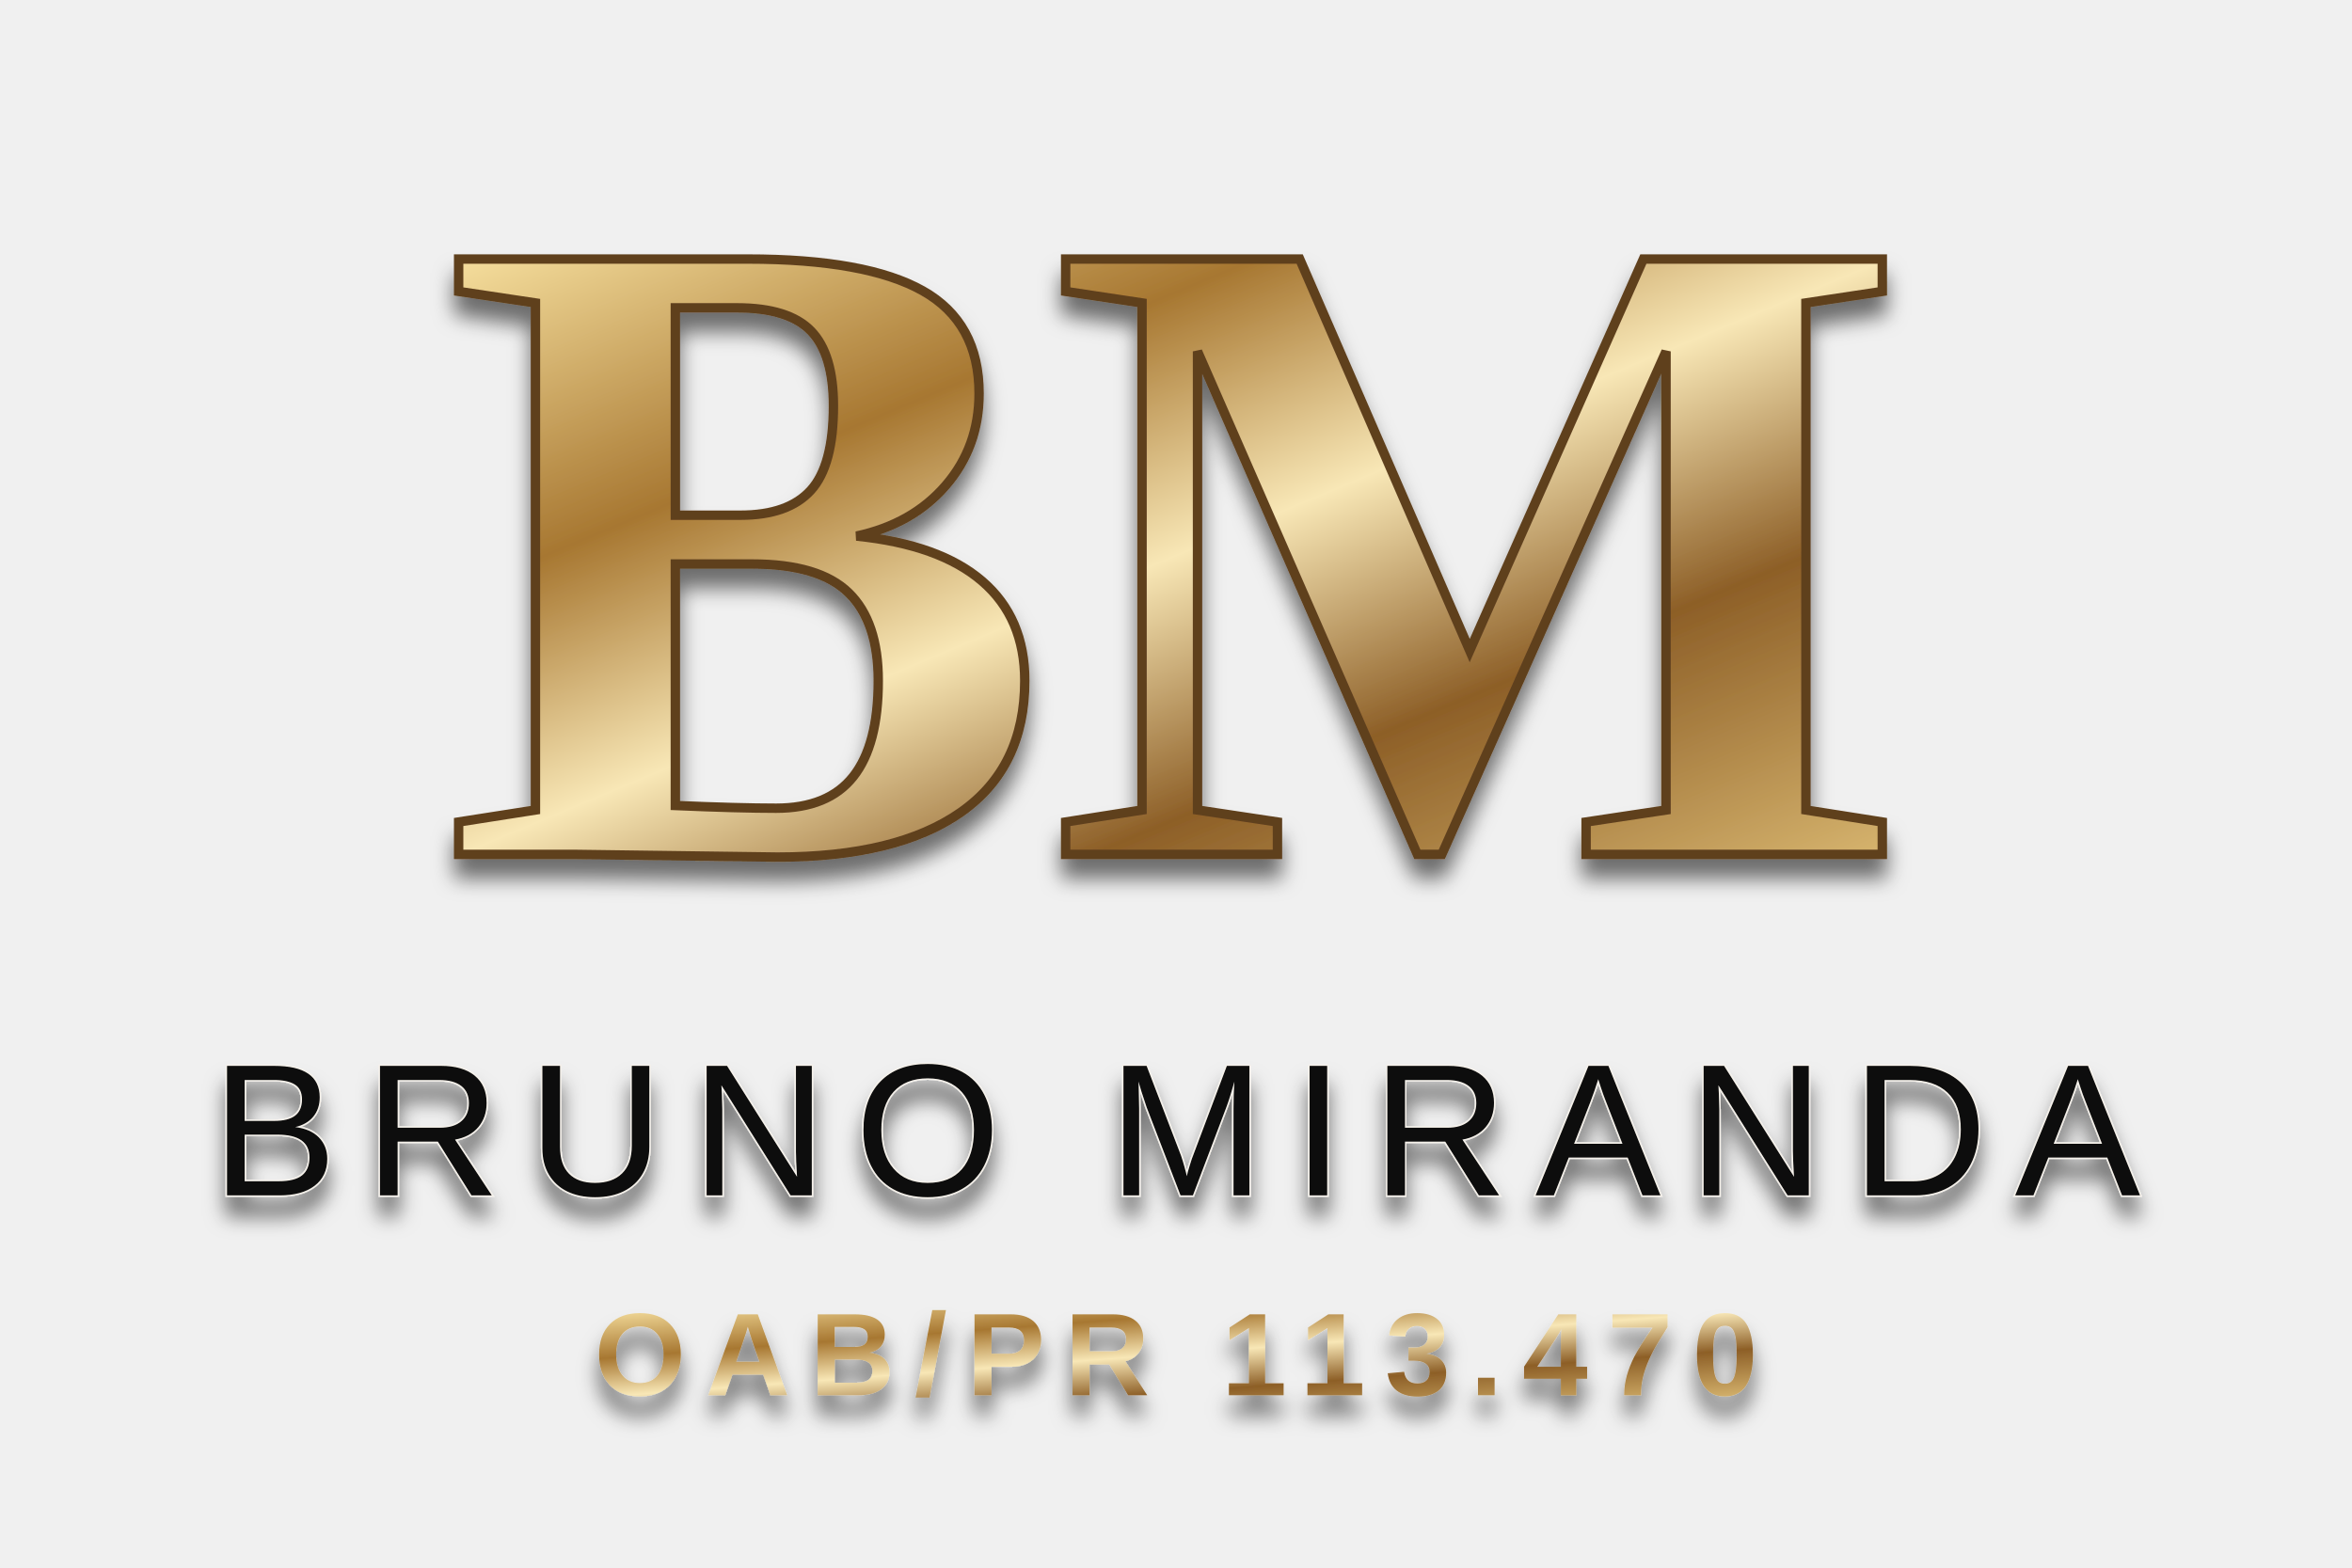
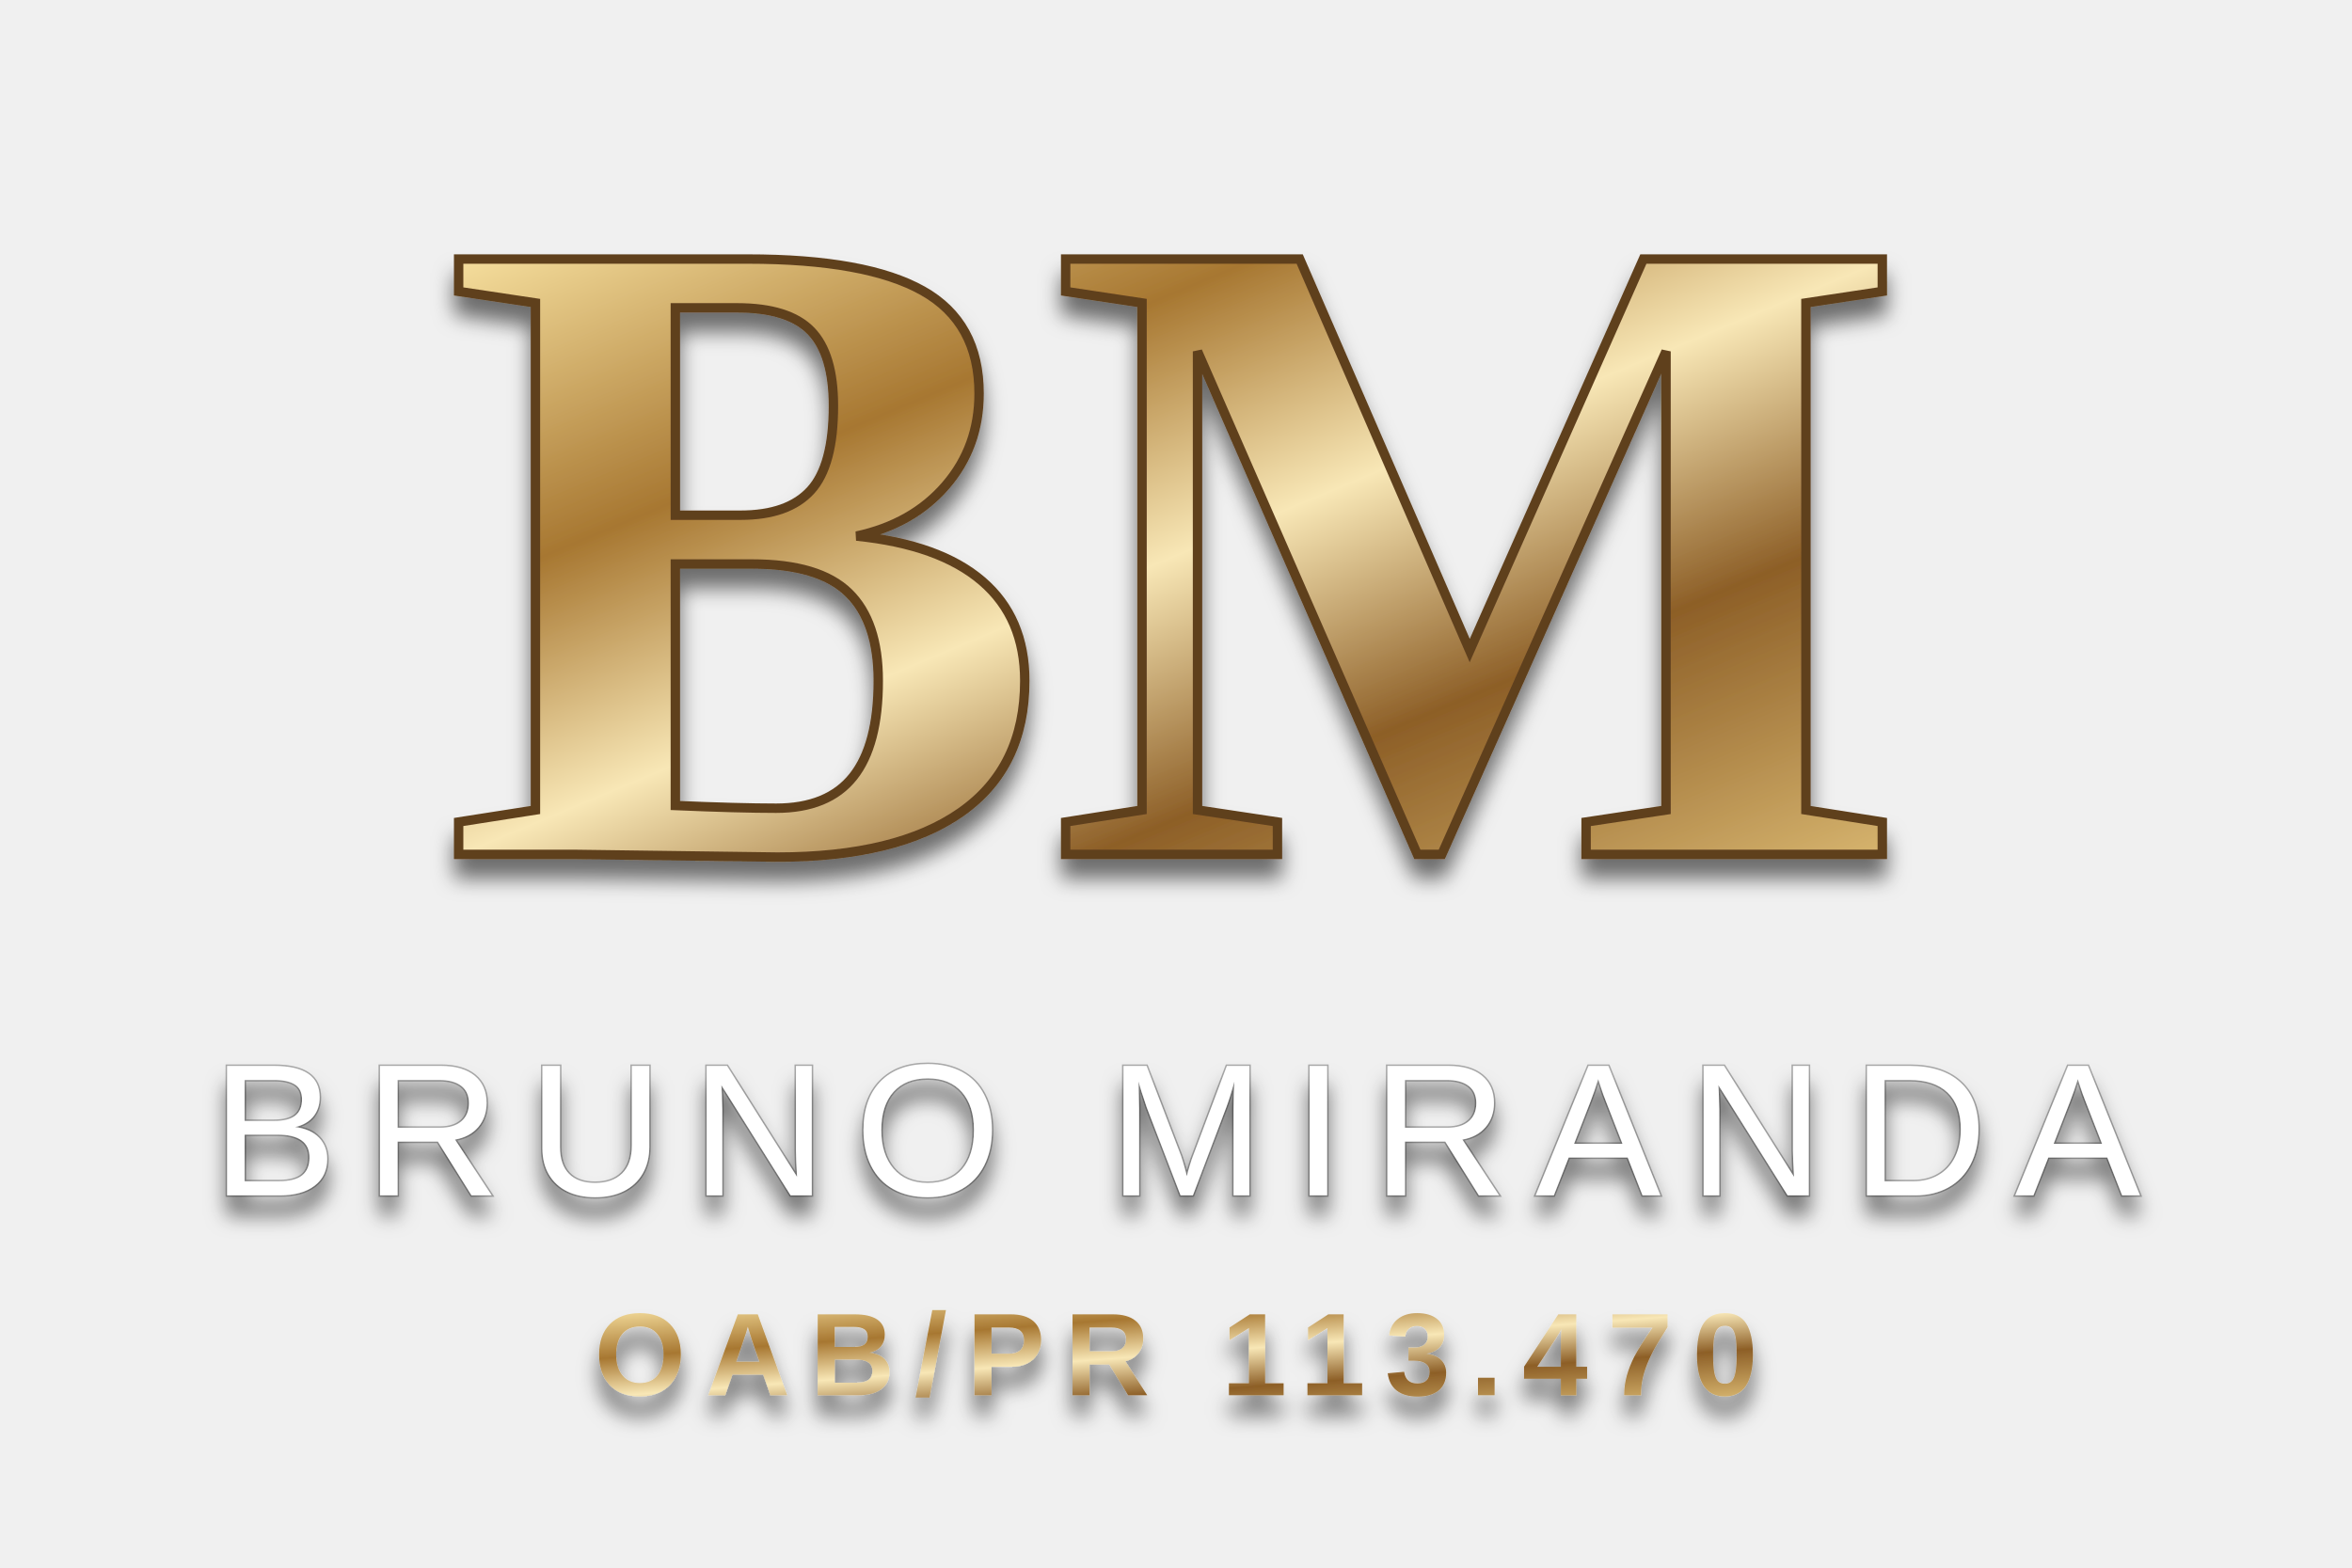
<svg xmlns="http://www.w3.org/2000/svg" viewBox="0 0 600 400">
  <defs>
    <linearGradient id="gold" x1="0%" y1="0%" x2="100%" y2="100%">
      <stop offset="0%" stop-color="#f6df9e" />
      <stop offset="28%" stop-color="#a77731" />
      <stop offset="50%" stop-color="#f8e7b6" />
      <stop offset="72%" stop-color="#8d5f27" />
      <stop offset="100%" stop-color="#d7b56f" />
    </linearGradient>
    <linearGradient id="goldSoft" x1="0%" y1="0%" x2="100%" y2="0%">
      <stop offset="0%" stop-color="#806029" />
      <stop offset="50%" stop-color="#f4dfab" />
      <stop offset="100%" stop-color="#806029" />
    </linearGradient>
    <filter id="shadow" x="-10%" y="-10%" width="120%" height="120%">
      <feDropShadow dx="0" dy="5" stdDeviation="2.5" flood-color="#000000" flood-opacity="0.55" />
    </filter>
  </defs>
  <g filter="url(#shadow)">
    <text x="300" y="218" text-anchor="middle" font-family="Georgia, Times New Roman, serif" font-size="232" font-weight="700" fill="url(#gold)" stroke="#5f3f1f" stroke-width="2.4">BM</text>
-     <text x="300" y="305" text-anchor="middle" font-family="Montserrat, Arial, sans-serif" font-size="48" font-weight="500" letter-spacing="7" fill="#070707" stroke="#f5f1ea" stroke-width="0.75" paint-order="stroke fill">BRUNO MIRANDA</text>
+     <text x="300" y="305" text-anchor="middle" font-family="Montserrat, Arial, sans-serif" font-size="48" font-weight="500" letter-spacing="7" fill="#ffffff" stroke="rgba(0,0,0,0.3)" stroke-width="0.75" paint-order="stroke fill">BRUNO MIRANDA</text>
    <line x1="22" y1="341" x2="148" y2="341" stroke="url(#goldSoft)" stroke-width="3" />
    <line x1="452" y1="341" x2="578" y2="341" stroke="url(#goldSoft)" stroke-width="3" />
    <text x="300" y="356" text-anchor="middle" font-family="Montserrat, Arial, sans-serif" font-size="30" font-weight="700" letter-spacing="5" fill="url(#gold)">OAB/PR 113.470</text>
  </g>
</svg>
